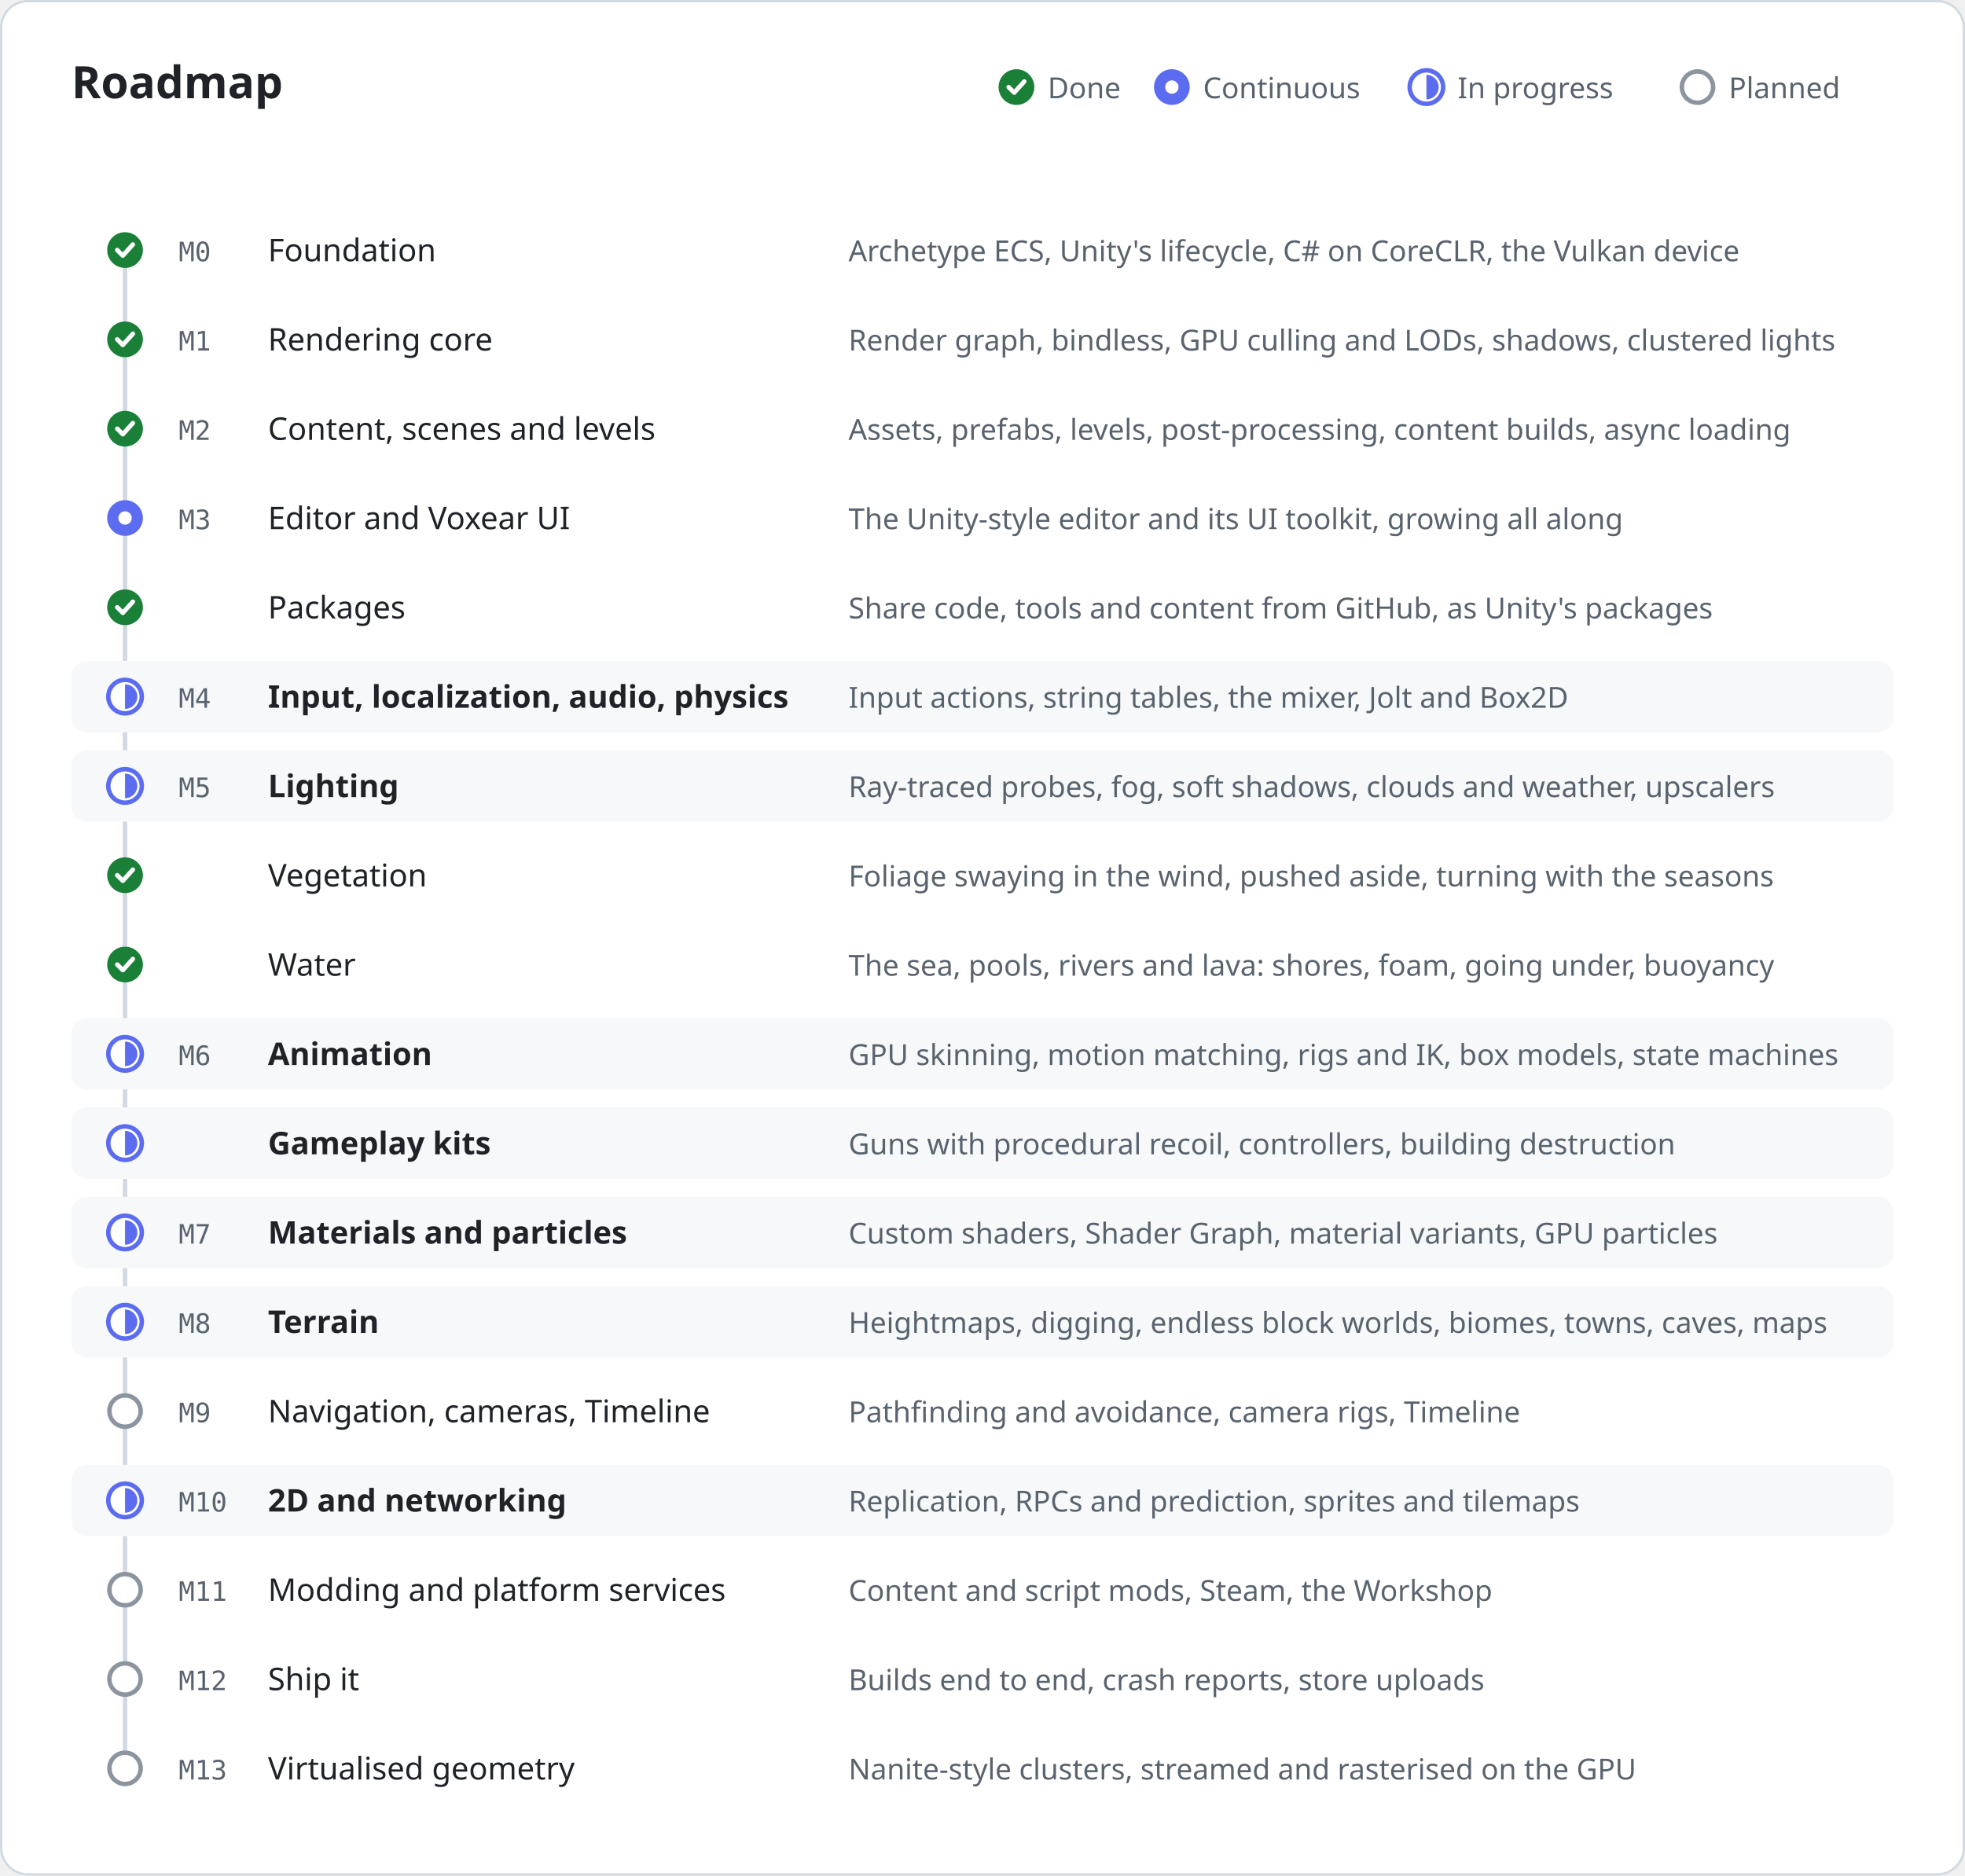
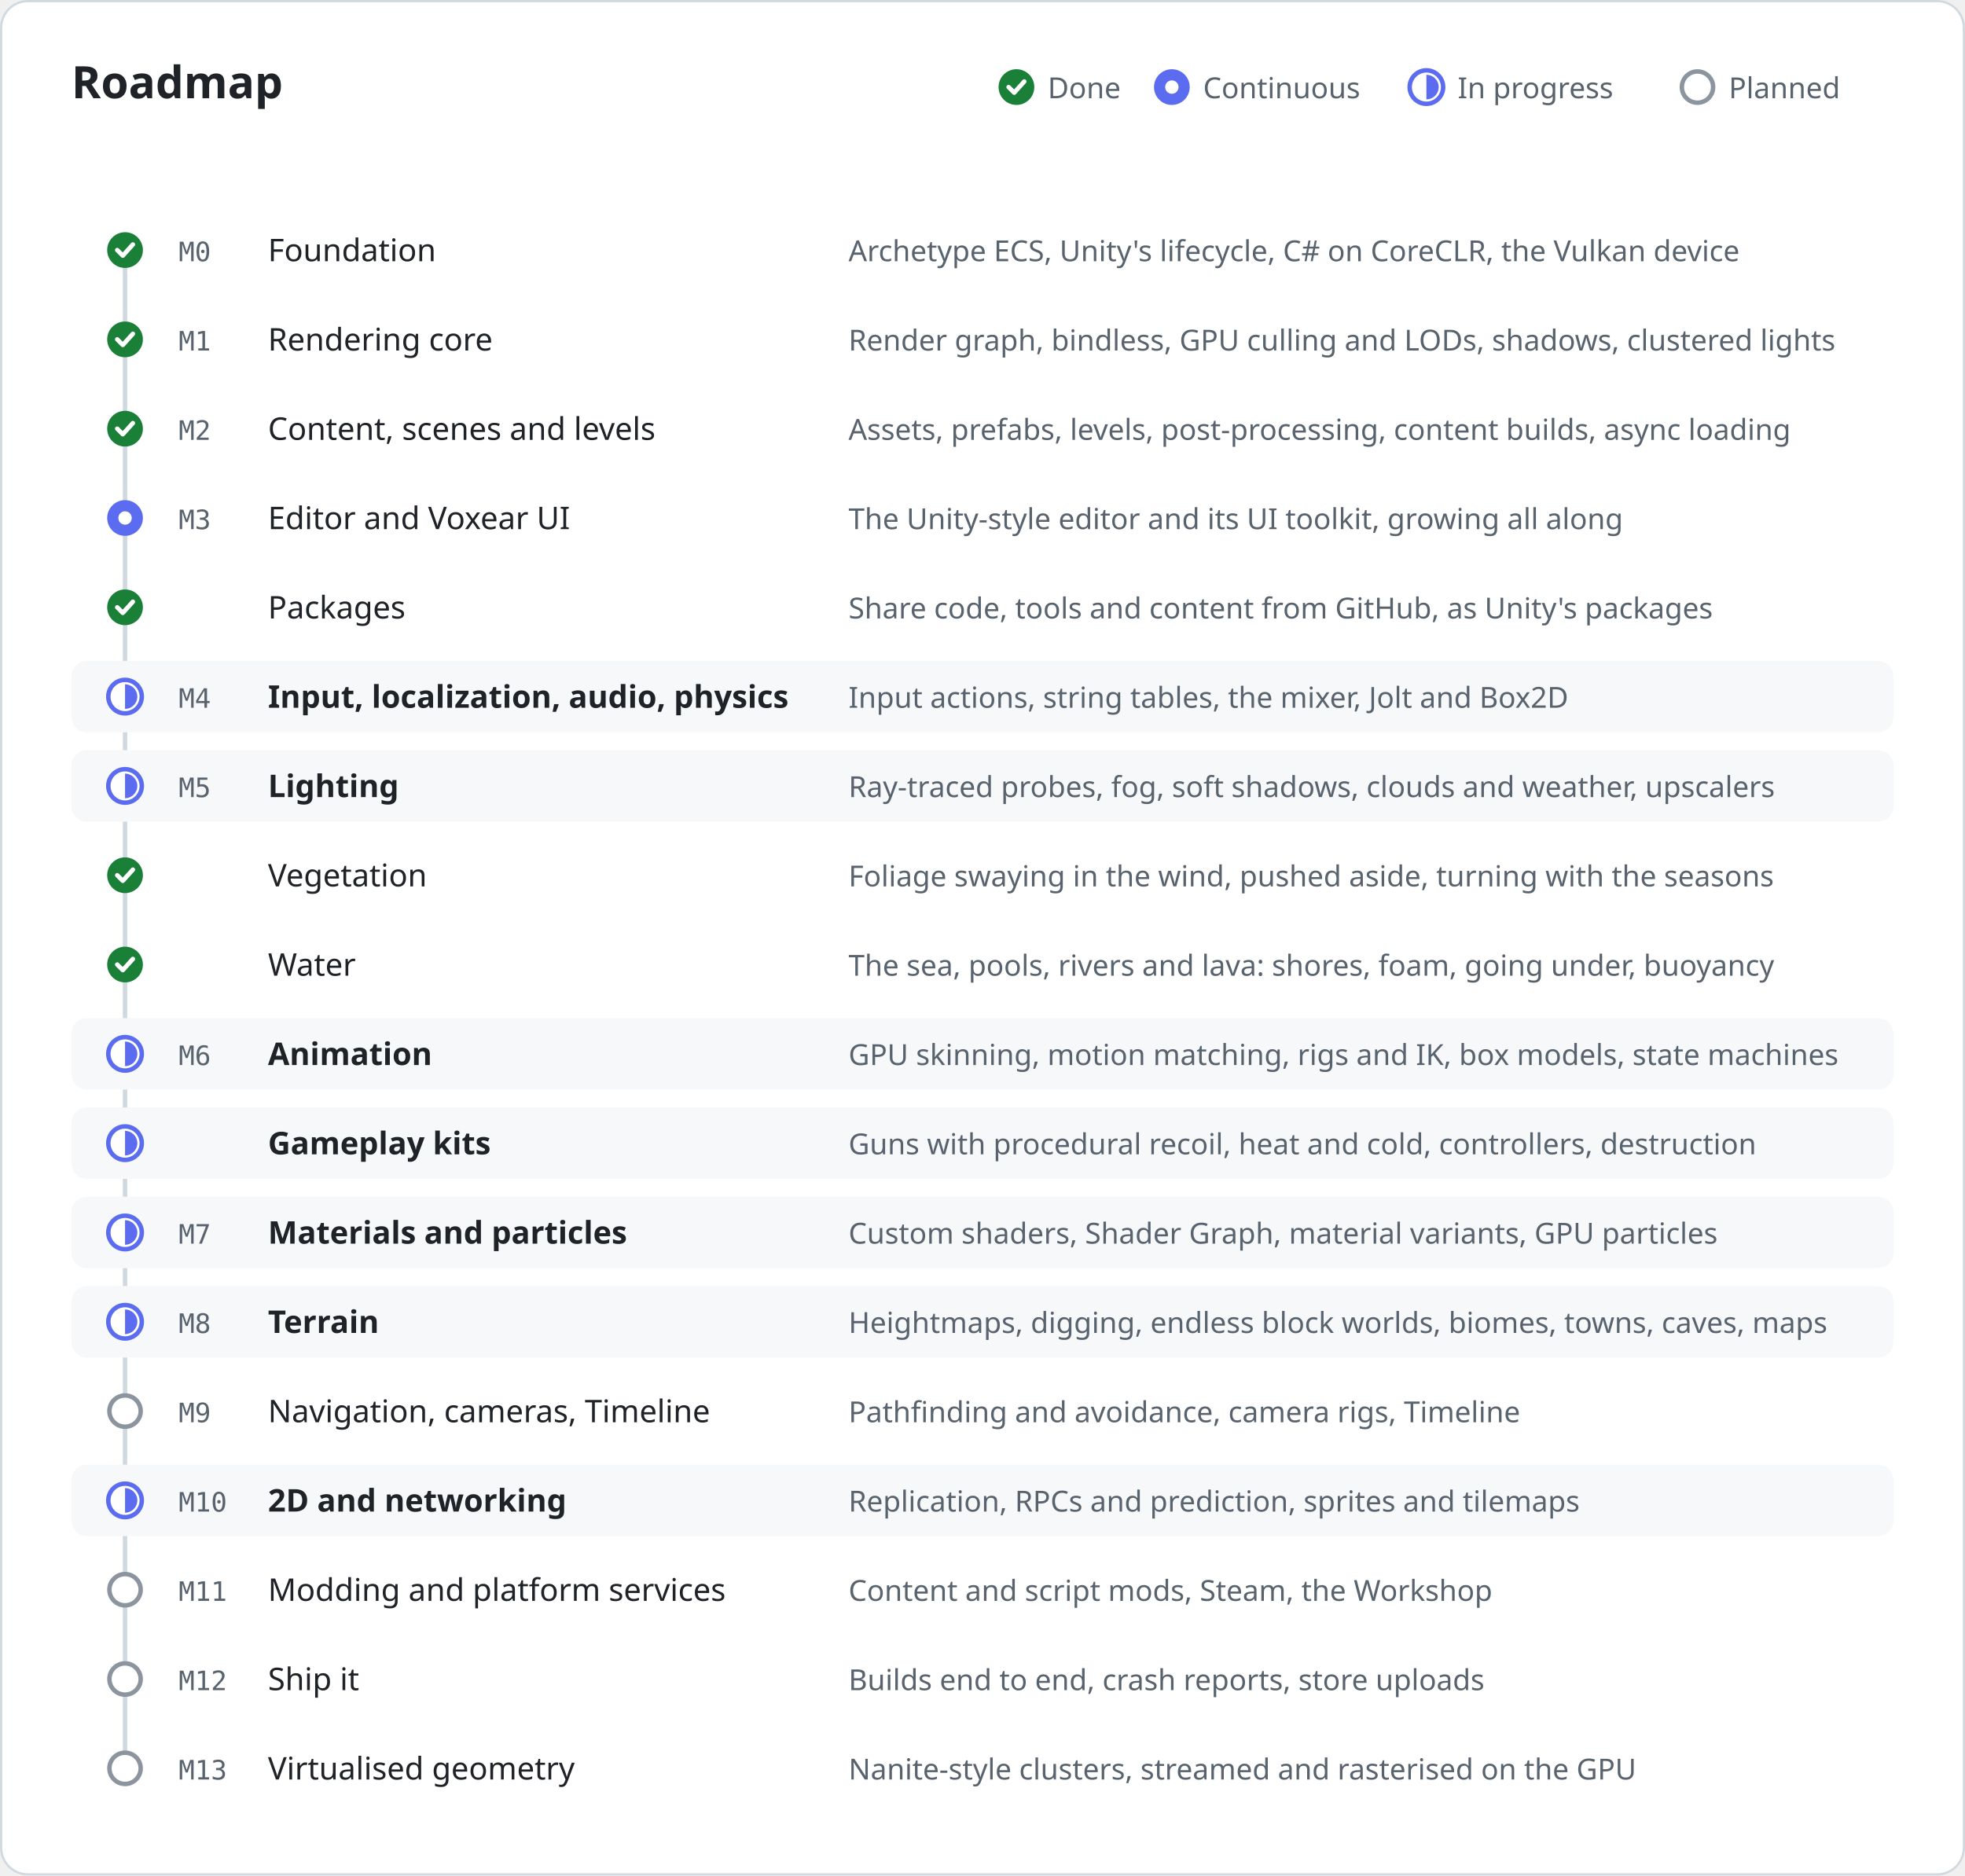
<svg xmlns="http://www.w3.org/2000/svg" width="880" height="840" viewBox="0 0 880 840" role="img" aria-label="Voxear roadmap">
  <rect x="0.5" y="0.5" width="879" height="839" rx="12" fill="#ffffff" stroke="#d1d9e0" />
  <text x="32" y="44" font-family="-apple-system, BlinkMacSystemFont, 'Segoe UI', 'Noto Sans', Helvetica, Arial, sans-serif" font-size="20" font-weight="600" fill="#1f2328">Roadmap</text>
  <circle cx="760.2" cy="39" r="7" fill="#ffffff" stroke="#8c959f" stroke-width="2" />
  <text x="774.2" y="44" font-family="-apple-system, BlinkMacSystemFont, 'Segoe UI', 'Noto Sans', Helvetica, Arial, sans-serif" font-size="13" fill="#59636e">Planned</text>
  <circle cx="638.8" cy="39" r="7.5" fill="#ffffff" stroke="#5b6cf0" stroke-width="2" />
  <path d="M638.8 33.5 a5.5 5.5 0 0 1 0 11 z" fill="#5b6cf0" />
  <text x="652.8" y="44" font-family="-apple-system, BlinkMacSystemFont, 'Segoe UI', 'Noto Sans', Helvetica, Arial, sans-serif" font-size="13" fill="#59636e">In progress</text>
  <circle cx="524.8" cy="39" r="8" fill="#5b6cf0" />
  <circle cx="524.8" cy="39" r="3" fill="#ffffff" />
  <text x="538.8" y="44" font-family="-apple-system, BlinkMacSystemFont, 'Segoe UI', 'Noto Sans', Helvetica, Arial, sans-serif" font-size="13" fill="#59636e">Continuous</text>
  <circle cx="455.2" cy="39" r="8" fill="#1a7f37" />
  <path d="M451.7 39 l2.5 2.5 l4.5-5" fill="none" stroke="#ffffff" stroke-width="2" stroke-linecap="round" stroke-linejoin="round" />
  <text x="469.2" y="44" font-family="-apple-system, BlinkMacSystemFont, 'Segoe UI', 'Noto Sans', Helvetica, Arial, sans-serif" font-size="13" fill="#59636e">Done</text>
  <line x1="56" y1="112" x2="56" y2="792" stroke="#d1d9e0" stroke-width="2" />
  <circle cx="56" cy="112" r="8" fill="#1a7f37" />
  <path d="M52.5 112 l2.5 2.5 l4.5-5" fill="none" stroke="#ffffff" stroke-width="2" stroke-linecap="round" stroke-linejoin="round" />
  <text x="80" y="117" font-family="ui-monospace, SFMono-Regular, 'SF Mono', Menlo, Consolas, monospace" font-size="12" fill="#59636e">M0</text>
  <text x="120" y="117" font-family="-apple-system, BlinkMacSystemFont, 'Segoe UI', 'Noto Sans', Helvetica, Arial, sans-serif" font-size="14" font-weight="500" fill="#1f2328">Foundation</text>
  <text x="380" y="117" font-family="-apple-system, BlinkMacSystemFont, 'Segoe UI', 'Noto Sans', Helvetica, Arial, sans-serif" font-size="13" fill="#59636e">Archetype ECS, Unity's lifecycle, C# on CoreCLR, the Vulkan device</text>
  <circle cx="56" cy="152" r="8" fill="#1a7f37" />
  <path d="M52.5 152 l2.5 2.5 l4.5-5" fill="none" stroke="#ffffff" stroke-width="2" stroke-linecap="round" stroke-linejoin="round" />
  <text x="80" y="157" font-family="ui-monospace, SFMono-Regular, 'SF Mono', Menlo, Consolas, monospace" font-size="12" fill="#59636e">M1</text>
  <text x="120" y="157" font-family="-apple-system, BlinkMacSystemFont, 'Segoe UI', 'Noto Sans', Helvetica, Arial, sans-serif" font-size="14" font-weight="500" fill="#1f2328">Rendering core</text>
  <text x="380" y="157" font-family="-apple-system, BlinkMacSystemFont, 'Segoe UI', 'Noto Sans', Helvetica, Arial, sans-serif" font-size="13" fill="#59636e">Render graph, bindless, GPU culling and LODs, shadows, clustered lights</text>
  <circle cx="56" cy="192" r="8" fill="#1a7f37" />
  <path d="M52.5 192 l2.5 2.5 l4.5-5" fill="none" stroke="#ffffff" stroke-width="2" stroke-linecap="round" stroke-linejoin="round" />
  <text x="80" y="197" font-family="ui-monospace, SFMono-Regular, 'SF Mono', Menlo, Consolas, monospace" font-size="12" fill="#59636e">M2</text>
  <text x="120" y="197" font-family="-apple-system, BlinkMacSystemFont, 'Segoe UI', 'Noto Sans', Helvetica, Arial, sans-serif" font-size="14" font-weight="500" fill="#1f2328">Content, scenes and levels</text>
  <text x="380" y="197" font-family="-apple-system, BlinkMacSystemFont, 'Segoe UI', 'Noto Sans', Helvetica, Arial, sans-serif" font-size="13" fill="#59636e">Assets, prefabs, levels, post-processing, content builds, async loading</text>
  <circle cx="56" cy="232" r="8" fill="#5b6cf0" />
  <circle cx="56" cy="232" r="3" fill="#ffffff" />
  <text x="80" y="237" font-family="ui-monospace, SFMono-Regular, 'SF Mono', Menlo, Consolas, monospace" font-size="12" fill="#59636e">M3</text>
  <text x="120" y="237" font-family="-apple-system, BlinkMacSystemFont, 'Segoe UI', 'Noto Sans', Helvetica, Arial, sans-serif" font-size="14" font-weight="500" fill="#1f2328">Editor and Voxear UI</text>
  <text x="380" y="237" font-family="-apple-system, BlinkMacSystemFont, 'Segoe UI', 'Noto Sans', Helvetica, Arial, sans-serif" font-size="13" fill="#59636e">The Unity-style editor and its UI toolkit, growing all along</text>
  <circle cx="56" cy="272" r="8" fill="#1a7f37" />
  <path d="M52.5 272 l2.5 2.5 l4.5-5" fill="none" stroke="#ffffff" stroke-width="2" stroke-linecap="round" stroke-linejoin="round" />
  <text x="80" y="277" font-family="ui-monospace, SFMono-Regular, 'SF Mono', Menlo, Consolas, monospace" font-size="12" fill="#59636e" />
  <text x="120" y="277" font-family="-apple-system, BlinkMacSystemFont, 'Segoe UI', 'Noto Sans', Helvetica, Arial, sans-serif" font-size="14" font-weight="500" fill="#1f2328">Packages</text>
  <text x="380" y="277" font-family="-apple-system, BlinkMacSystemFont, 'Segoe UI', 'Noto Sans', Helvetica, Arial, sans-serif" font-size="13" fill="#59636e">Share code, tools and content from GitHub, as Unity's packages</text>
  <rect x="32" y="296" width="816" height="32" rx="7" fill="#f6f8fa" />
  <circle cx="56" cy="312" r="7.5" fill="#ffffff" stroke="#5b6cf0" stroke-width="2" />
  <path d="M56 306.5 a5.5 5.5 0 0 1 0 11 z" fill="#5b6cf0" />
  <text x="80" y="317" font-family="ui-monospace, SFMono-Regular, 'SF Mono', Menlo, Consolas, monospace" font-size="12" fill="#59636e">M4</text>
  <text x="120" y="317" font-family="-apple-system, BlinkMacSystemFont, 'Segoe UI', 'Noto Sans', Helvetica, Arial, sans-serif" font-size="14" font-weight="600" fill="#1f2328">Input, localization, audio, physics</text>
  <text x="380" y="317" font-family="-apple-system, BlinkMacSystemFont, 'Segoe UI', 'Noto Sans', Helvetica, Arial, sans-serif" font-size="13" fill="#59636e">Input actions, string tables, the mixer, Jolt and Box2D</text>
  <rect x="32" y="336" width="816" height="32" rx="7" fill="#f6f8fa" />
  <circle cx="56" cy="352" r="7.5" fill="#ffffff" stroke="#5b6cf0" stroke-width="2" />
  <path d="M56 346.5 a5.5 5.5 0 0 1 0 11 z" fill="#5b6cf0" />
  <text x="80" y="357" font-family="ui-monospace, SFMono-Regular, 'SF Mono', Menlo, Consolas, monospace" font-size="12" fill="#59636e">M5</text>
  <text x="120" y="357" font-family="-apple-system, BlinkMacSystemFont, 'Segoe UI', 'Noto Sans', Helvetica, Arial, sans-serif" font-size="14" font-weight="600" fill="#1f2328">Lighting</text>
  <text x="380" y="357" font-family="-apple-system, BlinkMacSystemFont, 'Segoe UI', 'Noto Sans', Helvetica, Arial, sans-serif" font-size="13" fill="#59636e">Ray-traced probes, fog, soft shadows, clouds and weather, upscalers</text>
  <circle cx="56" cy="392" r="8" fill="#1a7f37" />
  <path d="M52.5 392 l2.5 2.5 l4.5-5" fill="none" stroke="#ffffff" stroke-width="2" stroke-linecap="round" stroke-linejoin="round" />
  <text x="80" y="397" font-family="ui-monospace, SFMono-Regular, 'SF Mono', Menlo, Consolas, monospace" font-size="12" fill="#59636e" />
  <text x="120" y="397" font-family="-apple-system, BlinkMacSystemFont, 'Segoe UI', 'Noto Sans', Helvetica, Arial, sans-serif" font-size="14" font-weight="500" fill="#1f2328">Vegetation</text>
  <text x="380" y="397" font-family="-apple-system, BlinkMacSystemFont, 'Segoe UI', 'Noto Sans', Helvetica, Arial, sans-serif" font-size="13" fill="#59636e">Foliage swaying in the wind, pushed aside, turning with the seasons</text>
  <circle cx="56" cy="432" r="8" fill="#1a7f37" />
  <path d="M52.5 432 l2.5 2.5 l4.5-5" fill="none" stroke="#ffffff" stroke-width="2" stroke-linecap="round" stroke-linejoin="round" />
  <text x="80" y="437" font-family="ui-monospace, SFMono-Regular, 'SF Mono', Menlo, Consolas, monospace" font-size="12" fill="#59636e" />
  <text x="120" y="437" font-family="-apple-system, BlinkMacSystemFont, 'Segoe UI', 'Noto Sans', Helvetica, Arial, sans-serif" font-size="14" font-weight="500" fill="#1f2328">Water</text>
  <text x="380" y="437" font-family="-apple-system, BlinkMacSystemFont, 'Segoe UI', 'Noto Sans', Helvetica, Arial, sans-serif" font-size="13" fill="#59636e">The sea, pools, rivers and lava: shores, foam, going under, buoyancy</text>
  <rect x="32" y="456" width="816" height="32" rx="7" fill="#f6f8fa" />
  <circle cx="56" cy="472" r="7.5" fill="#ffffff" stroke="#5b6cf0" stroke-width="2" />
  <path d="M56 466.5 a5.5 5.5 0 0 1 0 11 z" fill="#5b6cf0" />
  <text x="80" y="477" font-family="ui-monospace, SFMono-Regular, 'SF Mono', Menlo, Consolas, monospace" font-size="12" fill="#59636e">M6</text>
  <text x="120" y="477" font-family="-apple-system, BlinkMacSystemFont, 'Segoe UI', 'Noto Sans', Helvetica, Arial, sans-serif" font-size="14" font-weight="600" fill="#1f2328">Animation</text>
  <text x="380" y="477" font-family="-apple-system, BlinkMacSystemFont, 'Segoe UI', 'Noto Sans', Helvetica, Arial, sans-serif" font-size="13" fill="#59636e">GPU skinning, motion matching, rigs and IK, box models, state machines</text>
  <rect x="32" y="496" width="816" height="32" rx="7" fill="#f6f8fa" />
  <circle cx="56" cy="512" r="7.5" fill="#ffffff" stroke="#5b6cf0" stroke-width="2" />
  <path d="M56 506.5 a5.5 5.5 0 0 1 0 11 z" fill="#5b6cf0" />
  <text x="80" y="517" font-family="ui-monospace, SFMono-Regular, 'SF Mono', Menlo, Consolas, monospace" font-size="12" fill="#59636e" />
  <text x="120" y="517" font-family="-apple-system, BlinkMacSystemFont, 'Segoe UI', 'Noto Sans', Helvetica, Arial, sans-serif" font-size="14" font-weight="600" fill="#1f2328">Gameplay kits</text>
-   <text x="380" y="517" font-family="-apple-system, BlinkMacSystemFont, 'Segoe UI', 'Noto Sans', Helvetica, Arial, sans-serif" font-size="13" fill="#59636e">Guns with procedural recoil, controllers, building destruction</text>
+   <text x="380" y="517" font-family="-apple-system, BlinkMacSystemFont, 'Segoe UI', 'Noto Sans', Helvetica, Arial, sans-serif" font-size="13" fill="#59636e">Guns with procedural recoil, heat and cold, controllers, destruction</text>
  <rect x="32" y="536" width="816" height="32" rx="7" fill="#f6f8fa" />
  <circle cx="56" cy="552" r="7.5" fill="#ffffff" stroke="#5b6cf0" stroke-width="2" />
  <path d="M56 546.5 a5.5 5.5 0 0 1 0 11 z" fill="#5b6cf0" />
  <text x="80" y="557" font-family="ui-monospace, SFMono-Regular, 'SF Mono', Menlo, Consolas, monospace" font-size="12" fill="#59636e">M7</text>
  <text x="120" y="557" font-family="-apple-system, BlinkMacSystemFont, 'Segoe UI', 'Noto Sans', Helvetica, Arial, sans-serif" font-size="14" font-weight="600" fill="#1f2328">Materials and particles</text>
  <text x="380" y="557" font-family="-apple-system, BlinkMacSystemFont, 'Segoe UI', 'Noto Sans', Helvetica, Arial, sans-serif" font-size="13" fill="#59636e">Custom shaders, Shader Graph, material variants, GPU particles</text>
  <rect x="32" y="576" width="816" height="32" rx="7" fill="#f6f8fa" />
  <circle cx="56" cy="592" r="7.5" fill="#ffffff" stroke="#5b6cf0" stroke-width="2" />
  <path d="M56 586.5 a5.5 5.5 0 0 1 0 11 z" fill="#5b6cf0" />
  <text x="80" y="597" font-family="ui-monospace, SFMono-Regular, 'SF Mono', Menlo, Consolas, monospace" font-size="12" fill="#59636e">M8</text>
  <text x="120" y="597" font-family="-apple-system, BlinkMacSystemFont, 'Segoe UI', 'Noto Sans', Helvetica, Arial, sans-serif" font-size="14" font-weight="600" fill="#1f2328">Terrain</text>
  <text x="380" y="597" font-family="-apple-system, BlinkMacSystemFont, 'Segoe UI', 'Noto Sans', Helvetica, Arial, sans-serif" font-size="13" fill="#59636e">Heightmaps, digging, endless block worlds, biomes, towns, caves, maps</text>
  <circle cx="56" cy="632" r="7" fill="#ffffff" stroke="#8c959f" stroke-width="2" />
  <text x="80" y="637" font-family="ui-monospace, SFMono-Regular, 'SF Mono', Menlo, Consolas, monospace" font-size="12" fill="#59636e">M9</text>
  <text x="120" y="637" font-family="-apple-system, BlinkMacSystemFont, 'Segoe UI', 'Noto Sans', Helvetica, Arial, sans-serif" font-size="14" font-weight="500" fill="#1f2328">Navigation, cameras, Timeline</text>
  <text x="380" y="637" font-family="-apple-system, BlinkMacSystemFont, 'Segoe UI', 'Noto Sans', Helvetica, Arial, sans-serif" font-size="13" fill="#59636e">Pathfinding and avoidance, camera rigs, Timeline</text>
  <rect x="32" y="656" width="816" height="32" rx="7" fill="#f6f8fa" />
  <circle cx="56" cy="672" r="7.5" fill="#ffffff" stroke="#5b6cf0" stroke-width="2" />
  <path d="M56 666.5 a5.5 5.5 0 0 1 0 11 z" fill="#5b6cf0" />
  <text x="80" y="677" font-family="ui-monospace, SFMono-Regular, 'SF Mono', Menlo, Consolas, monospace" font-size="12" fill="#59636e">M10</text>
  <text x="120" y="677" font-family="-apple-system, BlinkMacSystemFont, 'Segoe UI', 'Noto Sans', Helvetica, Arial, sans-serif" font-size="14" font-weight="600" fill="#1f2328">2D and networking</text>
  <text x="380" y="677" font-family="-apple-system, BlinkMacSystemFont, 'Segoe UI', 'Noto Sans', Helvetica, Arial, sans-serif" font-size="13" fill="#59636e">Replication, RPCs and prediction, sprites and tilemaps</text>
  <circle cx="56" cy="712" r="7" fill="#ffffff" stroke="#8c959f" stroke-width="2" />
  <text x="80" y="717" font-family="ui-monospace, SFMono-Regular, 'SF Mono', Menlo, Consolas, monospace" font-size="12" fill="#59636e">M11</text>
  <text x="120" y="717" font-family="-apple-system, BlinkMacSystemFont, 'Segoe UI', 'Noto Sans', Helvetica, Arial, sans-serif" font-size="14" font-weight="500" fill="#1f2328">Modding and platform services</text>
  <text x="380" y="717" font-family="-apple-system, BlinkMacSystemFont, 'Segoe UI', 'Noto Sans', Helvetica, Arial, sans-serif" font-size="13" fill="#59636e">Content and script mods, Steam, the Workshop</text>
  <circle cx="56" cy="752" r="7" fill="#ffffff" stroke="#8c959f" stroke-width="2" />
  <text x="80" y="757" font-family="ui-monospace, SFMono-Regular, 'SF Mono', Menlo, Consolas, monospace" font-size="12" fill="#59636e">M12</text>
  <text x="120" y="757" font-family="-apple-system, BlinkMacSystemFont, 'Segoe UI', 'Noto Sans', Helvetica, Arial, sans-serif" font-size="14" font-weight="500" fill="#1f2328">Ship it</text>
  <text x="380" y="757" font-family="-apple-system, BlinkMacSystemFont, 'Segoe UI', 'Noto Sans', Helvetica, Arial, sans-serif" font-size="13" fill="#59636e">Builds end to end, crash reports, store uploads</text>
  <circle cx="56" cy="792" r="7" fill="#ffffff" stroke="#8c959f" stroke-width="2" />
  <text x="80" y="797" font-family="ui-monospace, SFMono-Regular, 'SF Mono', Menlo, Consolas, monospace" font-size="12" fill="#59636e">M13</text>
  <text x="120" y="797" font-family="-apple-system, BlinkMacSystemFont, 'Segoe UI', 'Noto Sans', Helvetica, Arial, sans-serif" font-size="14" font-weight="500" fill="#1f2328">Virtualised geometry</text>
  <text x="380" y="797" font-family="-apple-system, BlinkMacSystemFont, 'Segoe UI', 'Noto Sans', Helvetica, Arial, sans-serif" font-size="13" fill="#59636e">Nanite-style clusters, streamed and rasterised on the GPU</text>
</svg>
